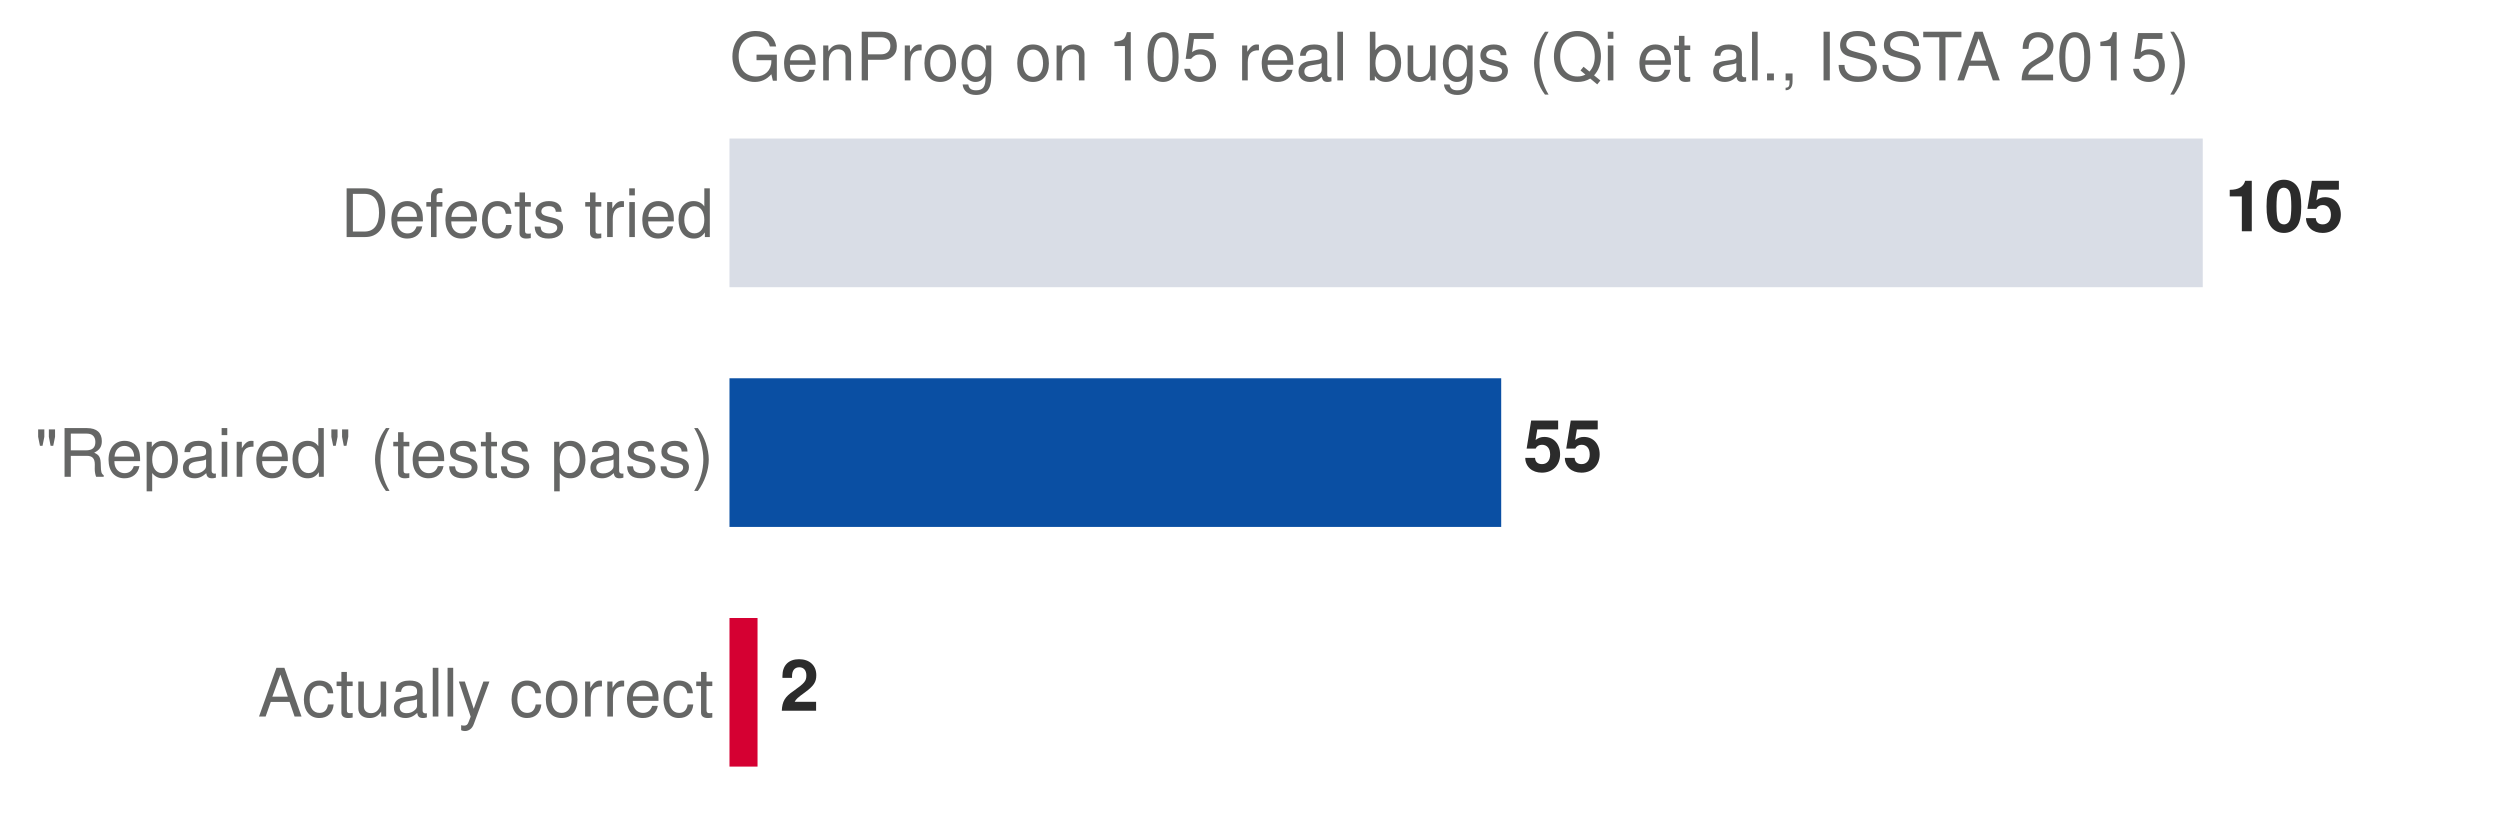
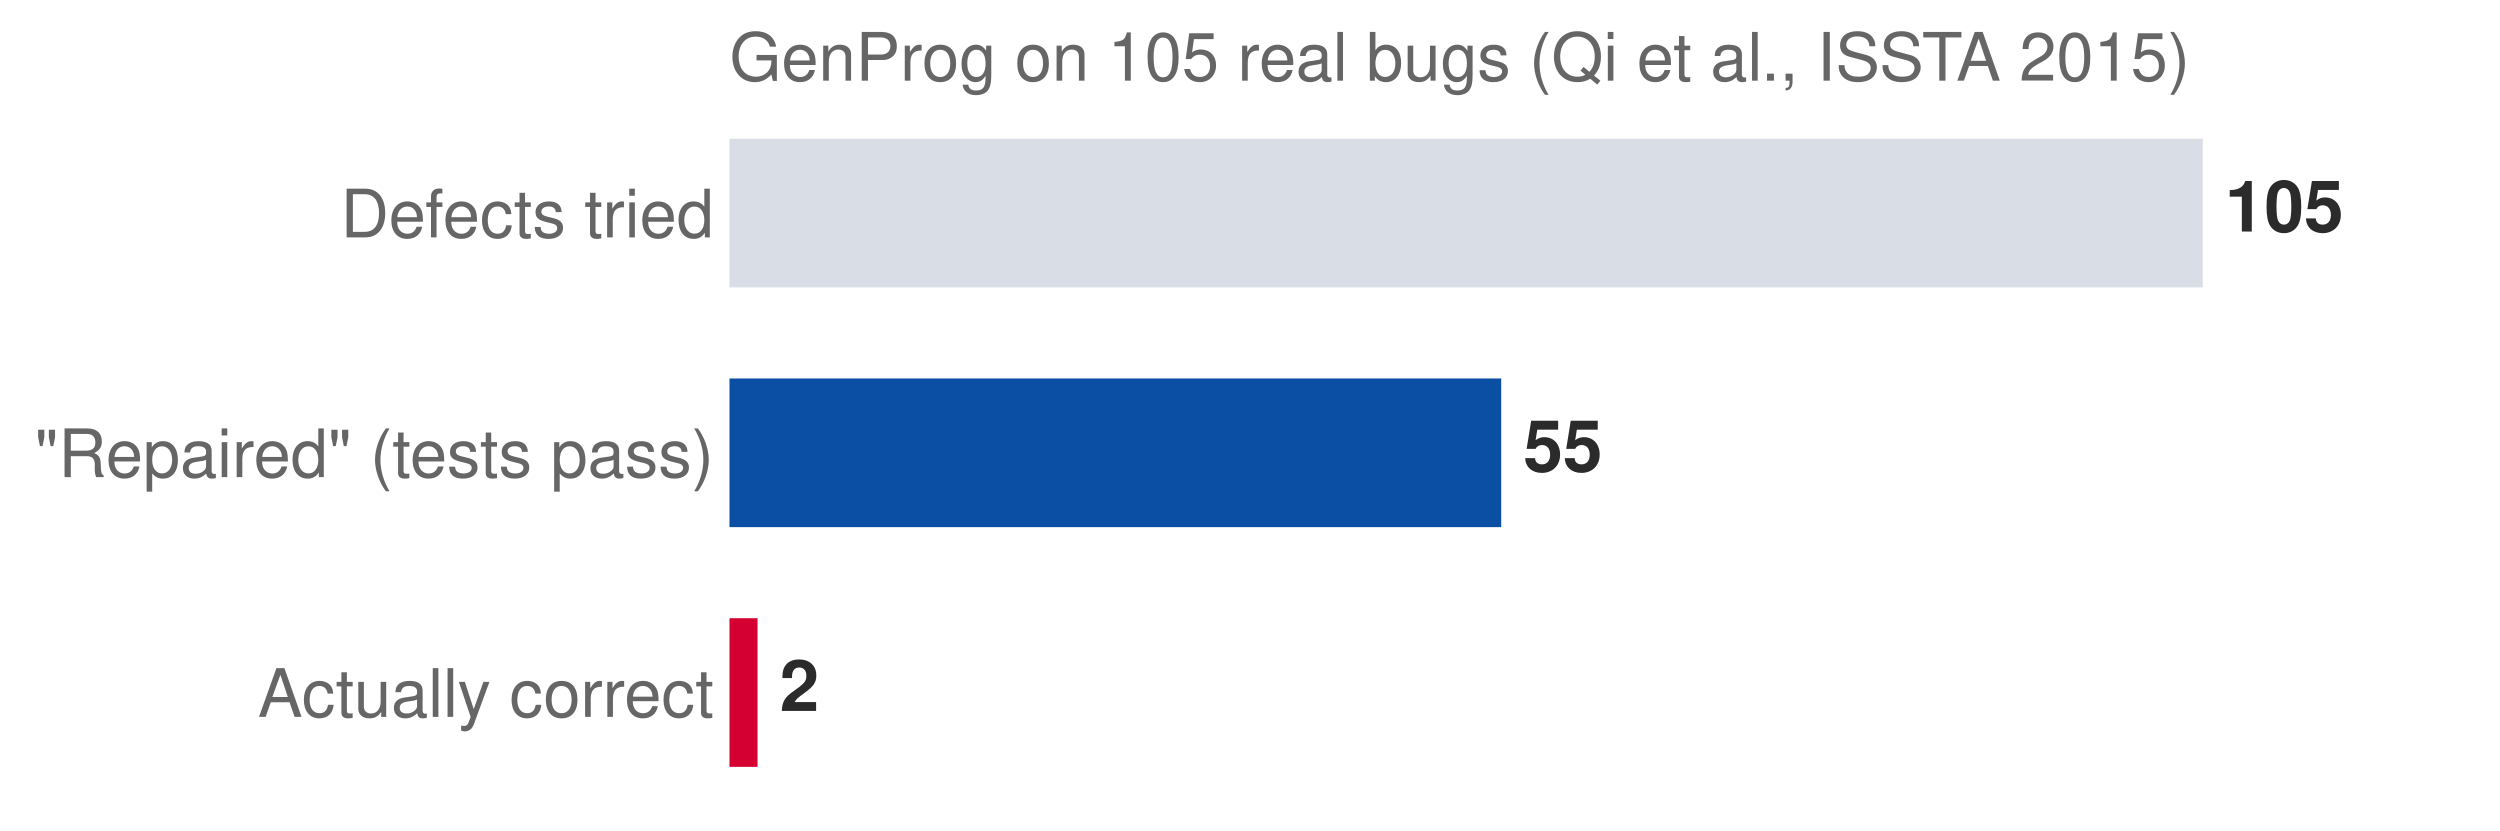
- <svg xmlns="http://www.w3.org/2000/svg" width="561.699pt" height="186.502pt" viewBox="0 0 561.699 186.502" version="1.1">
+ <svg xmlns="http://www.w3.org/2000/svg" width="561.699pt" height="186.552pt" viewBox="0 0 561.699 186.552" version="1.1">
  <defs>
    <style type="text/css">*{stroke-linejoin: round; stroke-linecap: butt}</style>
  </defs>
  <g id="figure_1">
    <g id="patch_1">
-       <path d="M -0 186.502  L 561.699 186.502  L 561.699 0  L -0 0  L -0 186.502  z " style="fill: none" />
+       <path d="M -0 186.552  L 561.699 186.552  L 561.699 0  L -0 0  L -0 186.552  z " style="fill: none" />
    </g>
    <g id="axes_1">
      <g id="patch_2">
-         <path d="M 163.899 179.302  L 554.499 179.302  L 554.499 24.07  L 163.899 24.07  L 163.899 179.302  z " style="fill: none" />
+         <path d="M 163.899 179.352  L 554.499 179.352  L 554.499 24.12  L 163.899 24.12  L 163.899 179.352  z " style="fill: none" />
      </g>
      <g id="patch_3">
-         <path d="M 163.899 64.521  L 494.916 64.521  L 494.916 31.126  L 163.899 31.126  z " clip-path="url(#p17332e345f)" style="fill: #d9dde6" />
+         <path d="M 163.899 64.571  L 494.916 64.571  L 494.916 31.176  L 163.899 31.176  z " clip-path="url(#p5c86474958)" style="fill: #d9dde6" />
      </g>
      <g id="patch_4">
-         <path d="M 163.899 118.384  L 337.289 118.384  L 337.289 84.989  L 163.899 84.989  z " clip-path="url(#p17332e345f)" style="fill: #0a4fa3" />
+         <path d="M 163.899 118.434  L 337.289 118.434  L 337.289 85.039  L 163.899 85.039  z " clip-path="url(#p5c86474958)" style="fill: #0a4fa3" />
      </g>
      <g id="patch_5">
-         <path d="M 163.899 172.246  L 170.204 172.246  L 170.204 138.852  L 163.899 138.852  z " clip-path="url(#p17332e345f)" style="fill: #d50032" />
+         <path d="M 163.899 172.296  L 170.204 172.296  L 170.204 138.902  L 163.899 138.902  z " clip-path="url(#p5c86474958)" style="fill: #d50032" />
      </g>
      <g id="matplotlib.axis_1" />
      <g id="matplotlib.axis_2">
        <g id="ytick_1">
          <g id="line2d_1" />
          <g id="text_1">
-             <text style="font-size: 15px; font-family: 'Helvetica Neue', 'Helvetica', 'Arial', 'Liberation Sans', sans-serif; text-anchor: end; fill: #656665" x="160.399" y="53.259" transform="rotate(-0 160.3992 53.25887)">Defects tried</text>
+             <text style="font-size: 15px; font-family: 'Helvetica Neue', 'Helvetica', 'Arial', 'Liberation Sans', sans-serif; text-anchor: end; fill: #656665" x="160.399" y="53.334" transform="rotate(-0 160.3992 53.33402)">Defects tried</text>
          </g>
        </g>
        <g id="ytick_2">
          <g id="line2d_2" />
          <g id="text_2">
-             <text style="font-size: 15px; font-family: 'Helvetica Neue', 'Helvetica', 'Arial', 'Liberation Sans', sans-serif; text-anchor: end; fill: #656665" x="160.399" y="107.121" transform="rotate(-0 160.3992 107.1215)">"Repaired" (tests pass)</text>
+             <text style="font-size: 15px; font-family: 'Helvetica Neue', 'Helvetica', 'Arial', 'Liberation Sans', sans-serif; text-anchor: end; fill: #656665" x="160.399" y="107.197" transform="rotate(-0 160.3992 107.1966)">"Repaired" (tests pass)</text>
          </g>
        </g>
        <g id="ytick_3">
          <g id="line2d_3" />
          <g id="text_3">
-             <text style="font-size: 15px; font-family: 'Helvetica Neue', 'Helvetica', 'Arial', 'Liberation Sans', sans-serif; text-anchor: end; fill: #656665" x="160.399" y="160.984" transform="rotate(-0 160.3992 160.9841)">Actually correct</text>
+             <text style="font-size: 15px; font-family: 'Helvetica Neue', 'Helvetica', 'Arial', 'Liberation Sans', sans-serif; text-anchor: end; fill: #656665" x="160.399" y="161.059" transform="rotate(-0 160.3992 161.0592)">Actually correct</text>
          </g>
        </g>
      </g>
      <g id="text_4">
-         <text style="font-weight: 700; font-size: 16px; font-family: 'Helvetica Neue', 'Helvetica', 'Arial', 'Liberation Sans', sans-serif; text-anchor: start; fill: #2b2b2b" x="499.881" y="51.961" transform="rotate(-0 499.8814 51.96122)">105</text>
+         <text style="font-weight: 700; font-size: 16px; font-family: 'Helvetica Neue', 'Helvetica', 'Arial', 'Liberation Sans', sans-serif; text-anchor: start; fill: #2b2b2b" x="499.881" y="52.014" transform="rotate(-0 499.8814 52.01444)">105</text>
      </g>
      <g id="text_5">
-         <text style="font-weight: 700; font-size: 16px; font-family: 'Helvetica Neue', 'Helvetica', 'Arial', 'Liberation Sans', sans-serif; text-anchor: start; fill: #2b2b2b" x="342.254" y="105.824" transform="rotate(-0 342.2543 105.8238)">55</text>
+         <text style="font-weight: 700; font-size: 16px; font-family: 'Helvetica Neue', 'Helvetica', 'Arial', 'Liberation Sans', sans-serif; text-anchor: start; fill: #2b2b2b" x="342.254" y="105.877" transform="rotate(-0 342.2543 105.877)">55</text>
      </g>
      <g id="text_6">
-         <text style="font-weight: 700; font-size: 16px; font-family: 'Helvetica Neue', 'Helvetica', 'Arial', 'Liberation Sans', sans-serif; text-anchor: start; fill: #2b2b2b" x="175.17" y="159.686" transform="rotate(-0 175.1696 159.6864)">2</text>
+         <text style="font-weight: 700; font-size: 16px; font-family: 'Helvetica Neue', 'Helvetica', 'Arial', 'Liberation Sans', sans-serif; text-anchor: start; fill: #2b2b2b" x="175.17" y="159.74" transform="rotate(-0 175.1696 159.7396)">2</text>
      </g>
      <g id="text_7">
-         <text style="font-size: 15px; font-family: 'Helvetica Neue', 'Helvetica', 'Arial', 'Liberation Sans', sans-serif; text-anchor: start; fill: #656665" x="163.899" y="18.07" transform="rotate(-0 163.8992 18.07031)">GenProg on 105 real bugs (Qi et al., ISSTA 2015)</text>
+         <text style="font-size: 15px; font-family: 'Helvetica Neue', 'Helvetica', 'Arial', 'Liberation Sans', sans-serif; text-anchor: start; fill: #656665" x="163.899" y="18.12" transform="rotate(-0 163.8992 18.12041)">GenProg on 105 real bugs (Qi et al., ISSTA 2015)</text>
      </g>
    </g>
  </g>
  <defs>
-     <clipPath id="p17332e345f">
-       <rect x="163.899" y="24.07" width="390.6" height="155.232" />
+     <clipPath id="p5c86474958">
+       <rect x="163.899" y="24.12" width="390.6" height="155.232" />
    </clipPath>
  </defs>
</svg>
